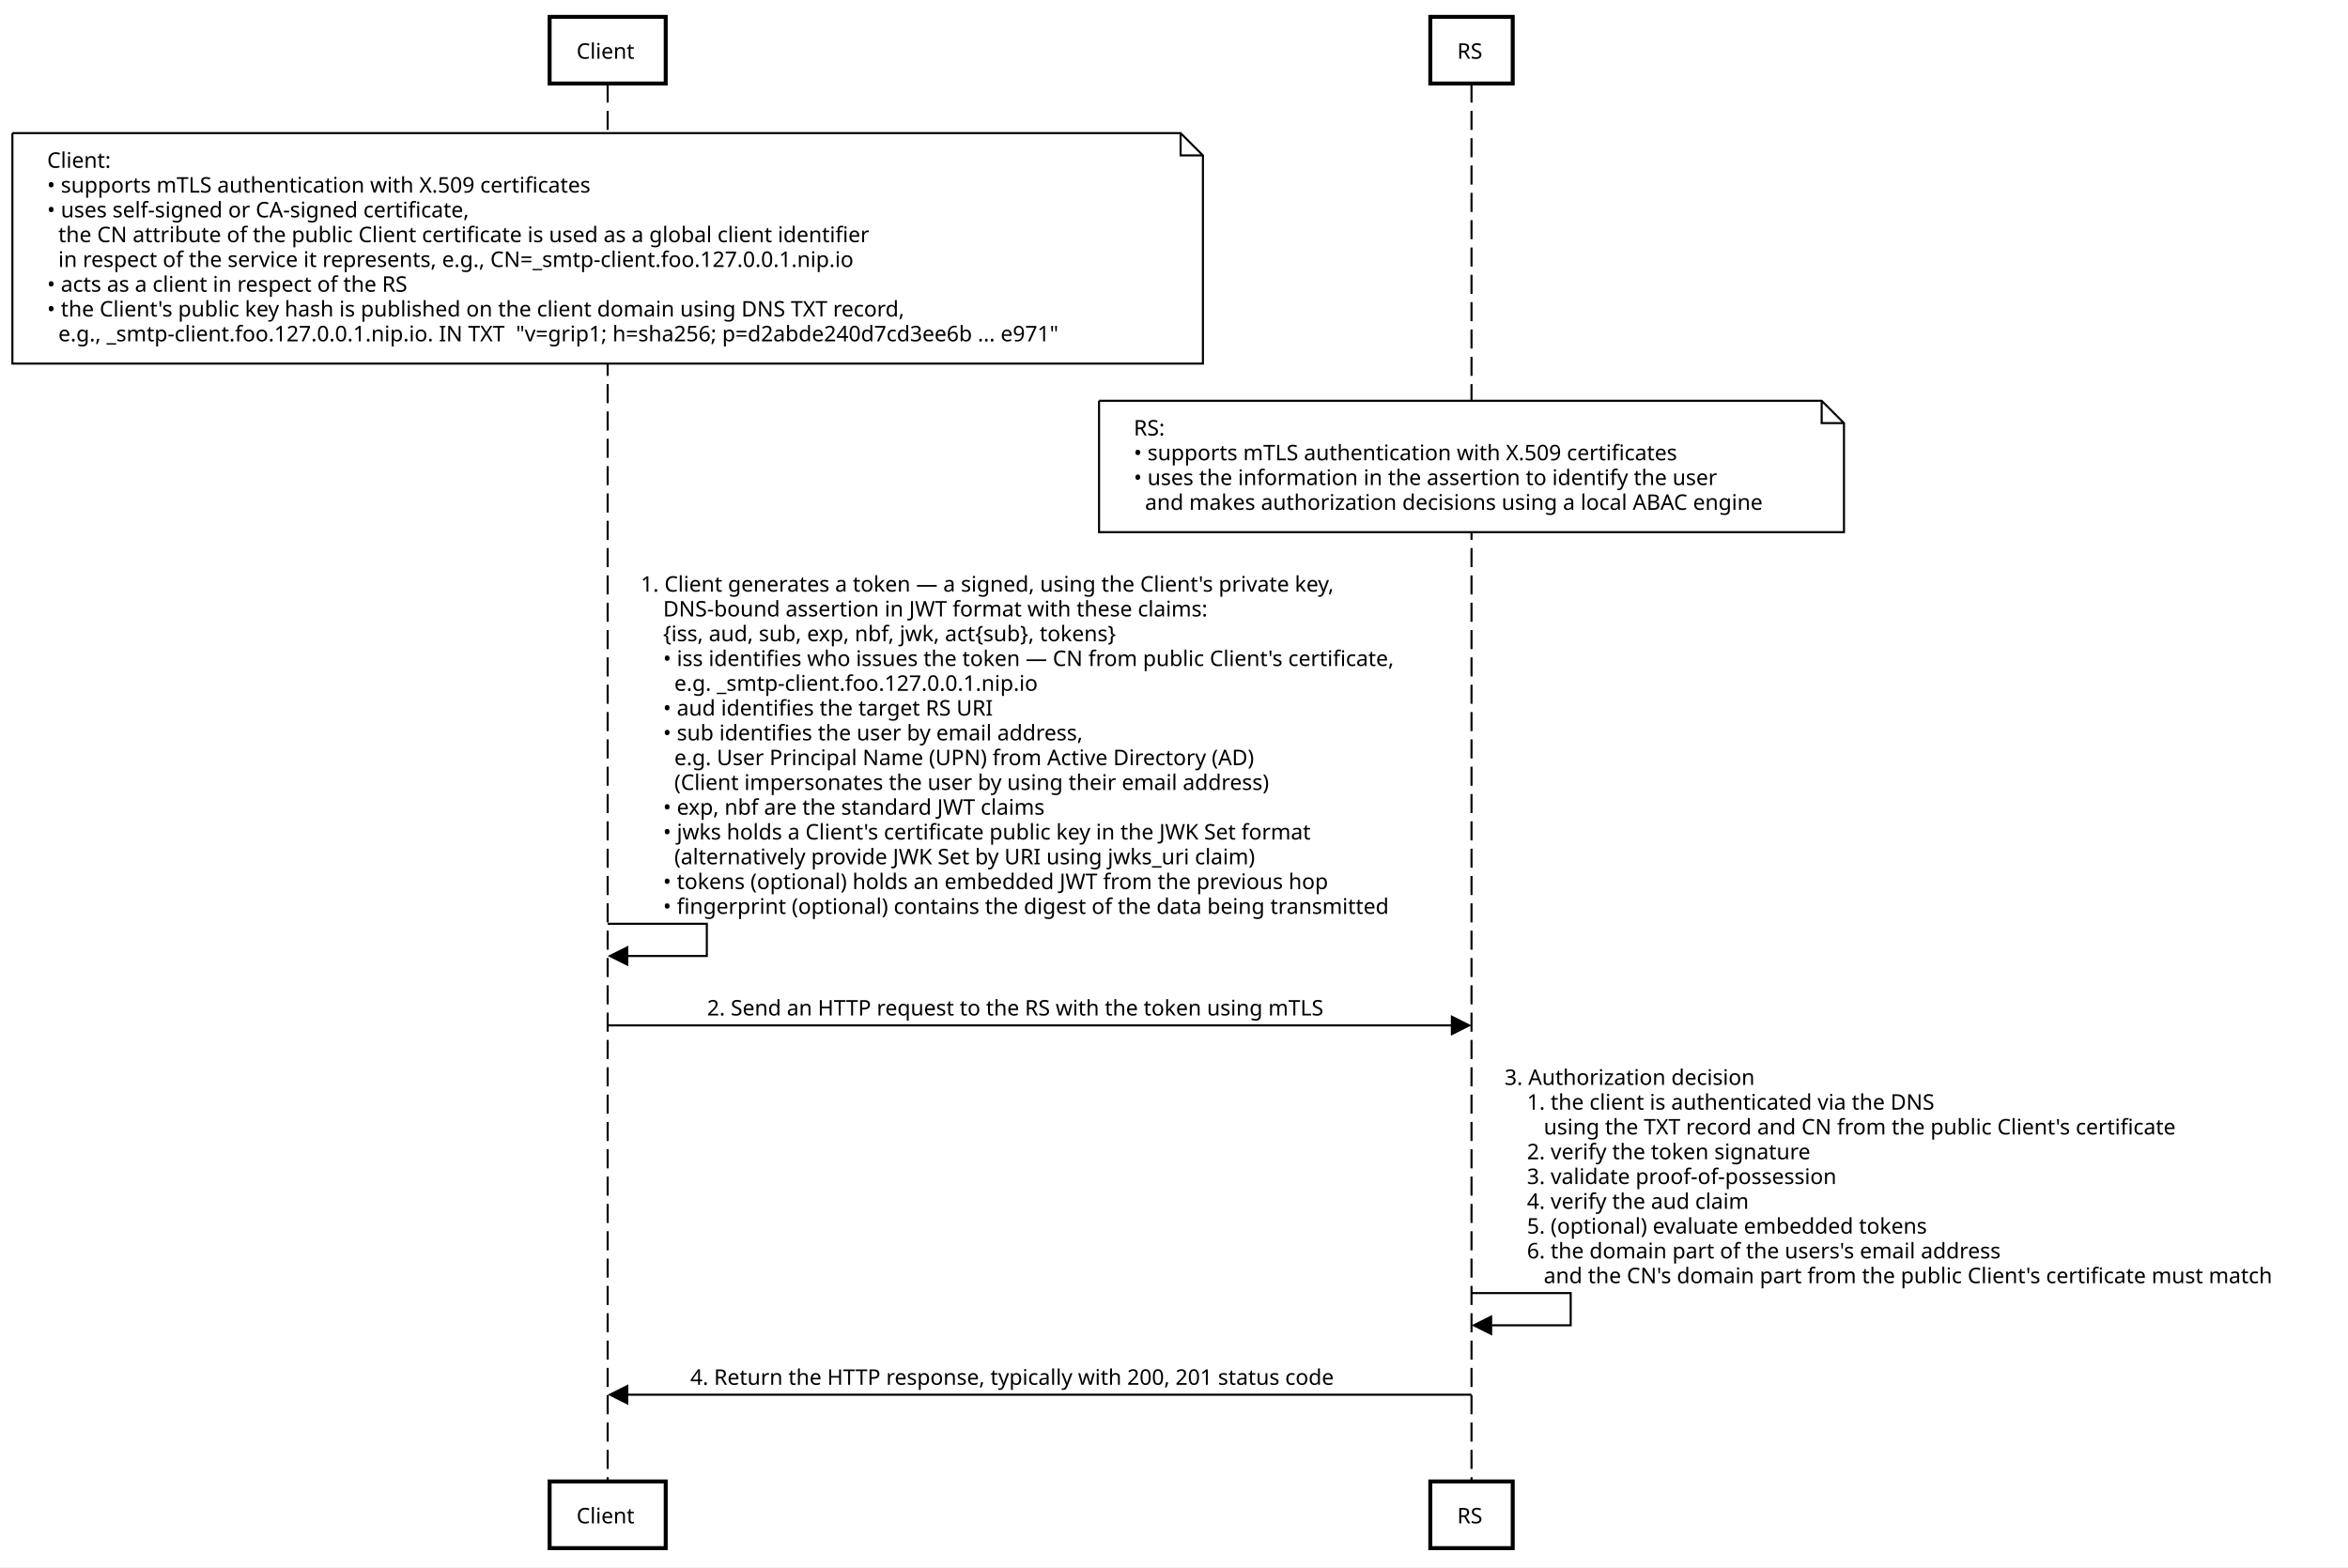
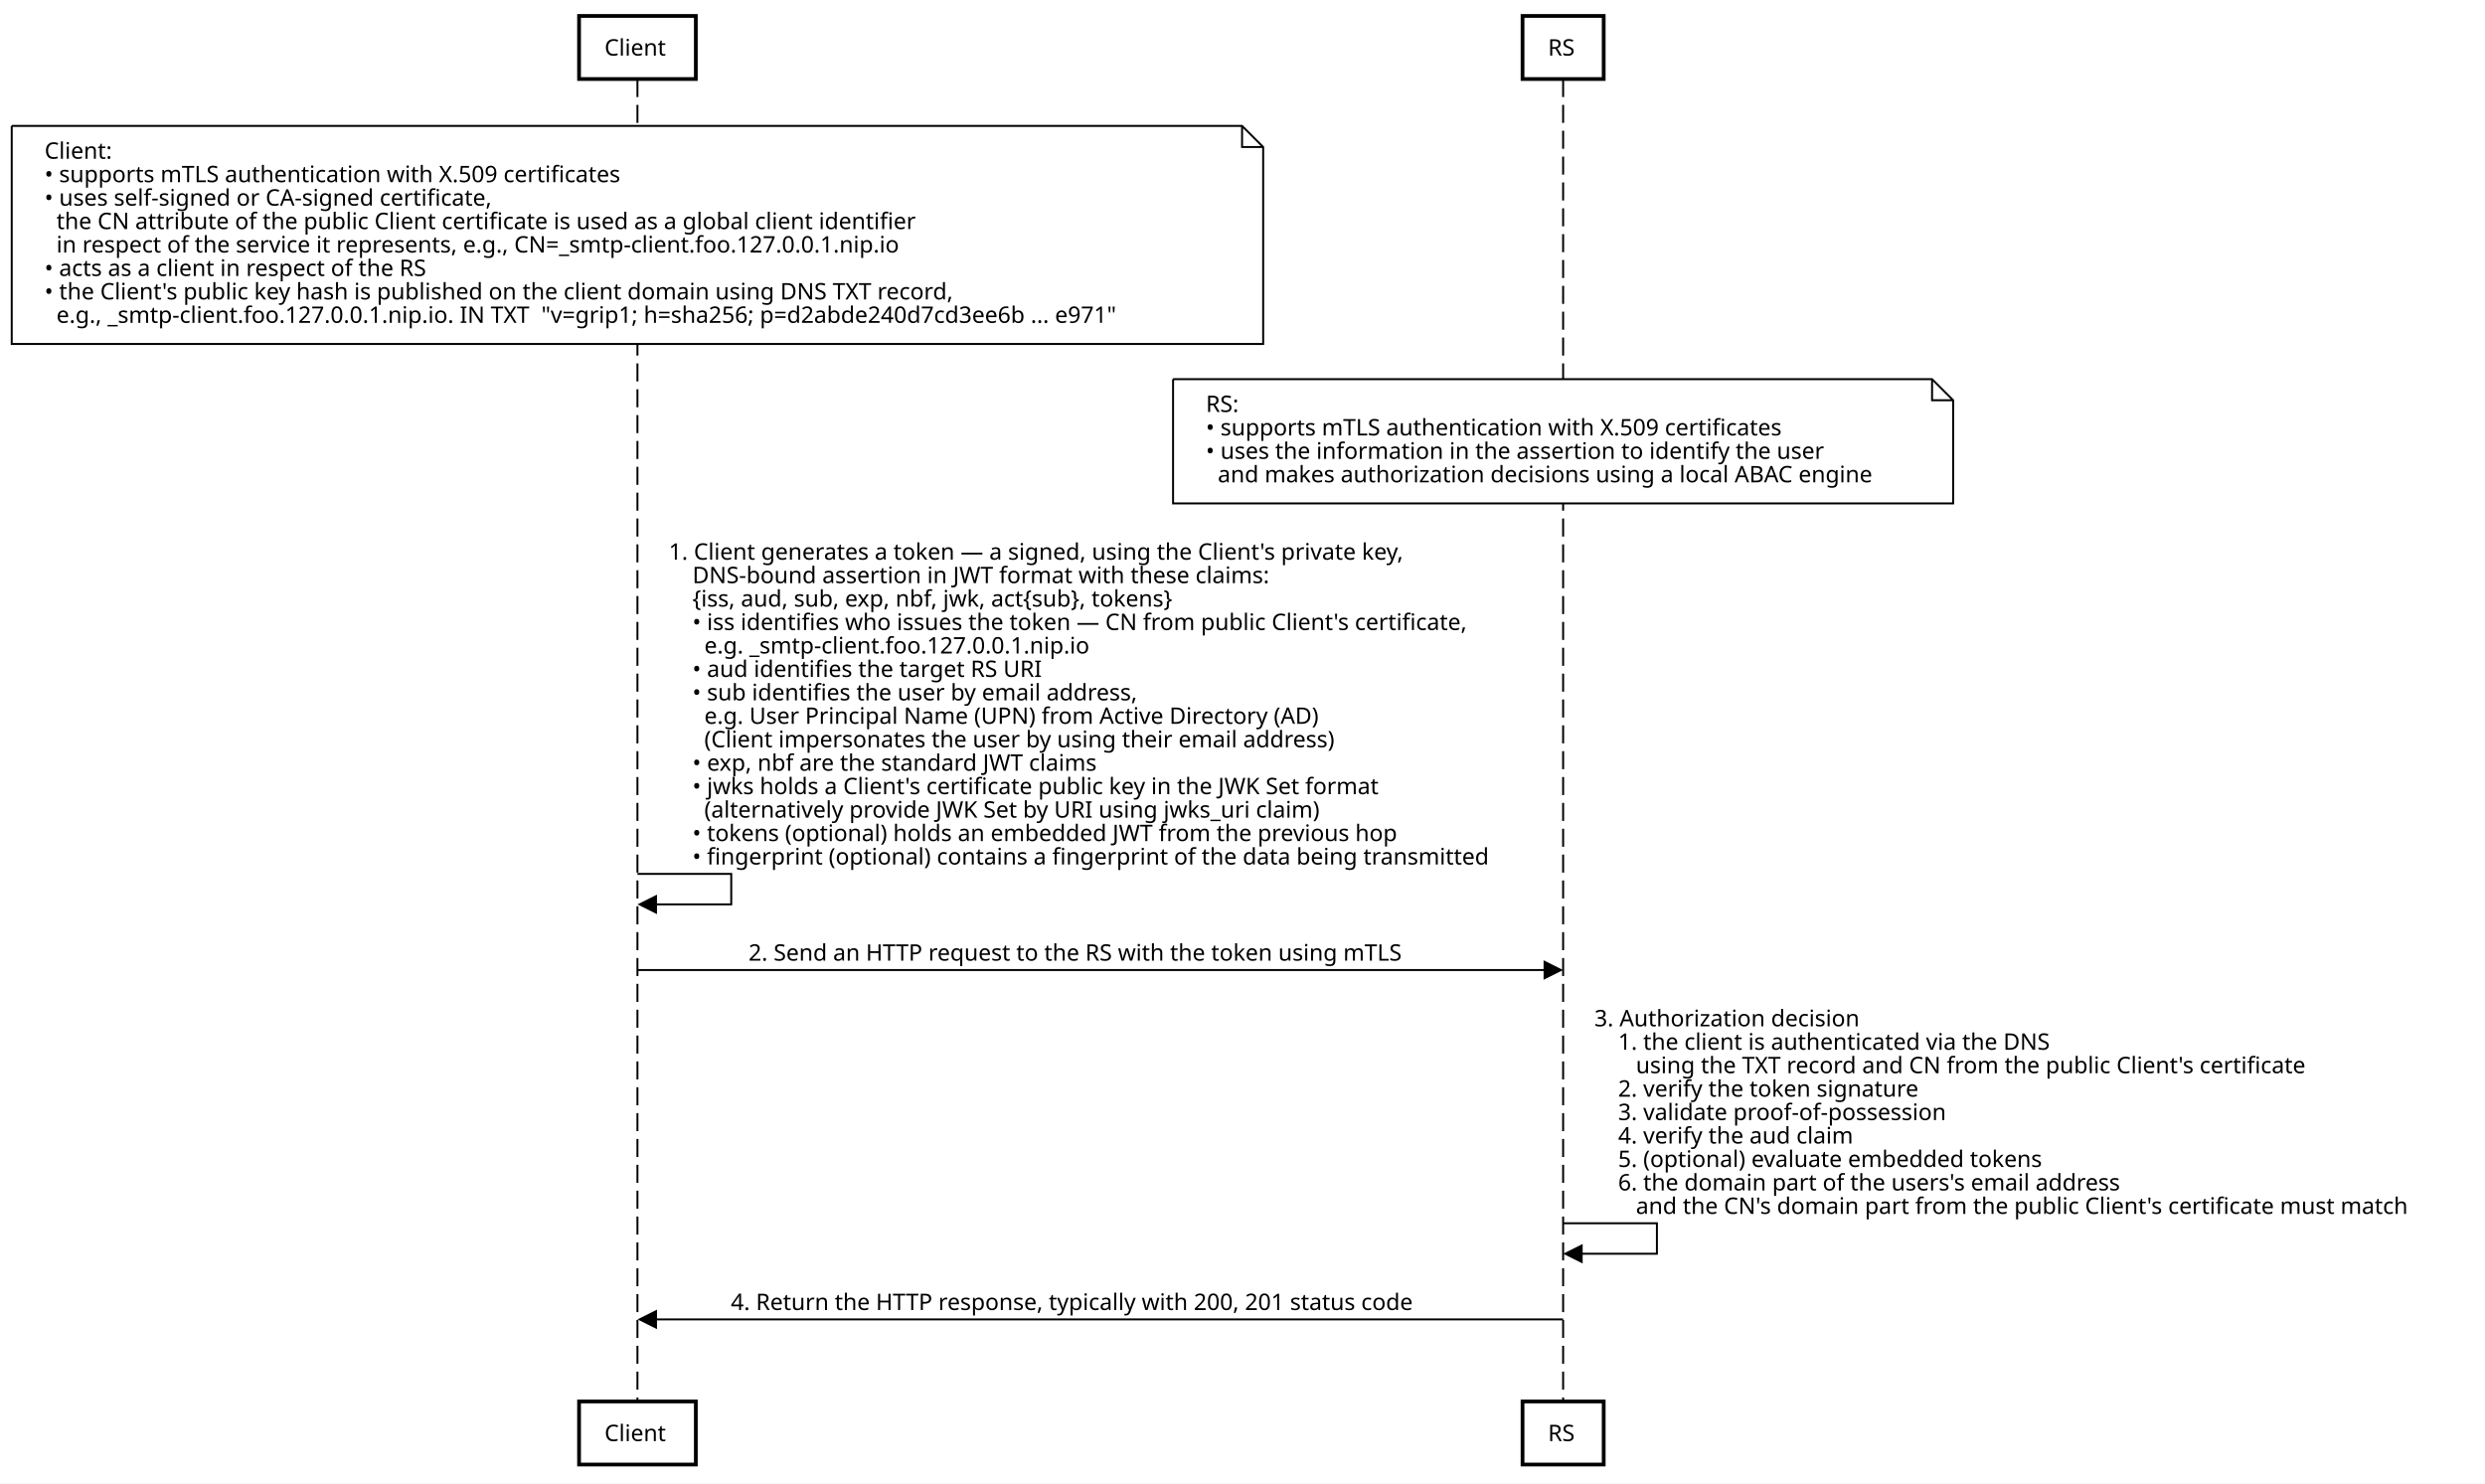
- <svg xmlns="http://www.w3.org/2000/svg" version="1.1" width="1309" height="874">
+ <svg xmlns="http://www.w3.org/2000/svg" version="1.1" width="1598" height="954">
  <defs />
  <g>
    <g />
    <g />
    <g />
    <g />
    <g />
    <g />
    <g />
    <g />
    <g />
    <g />
    <g />
    <g />
    <g />
    <g />
    <g />
    <g />
    <g />
    <g />
    <g />
    <g />
    <g />
    <g />
    <g />
    <g />
    <g />
    <g />
    <g />
    <g />
    <g />
    <g />
    <g />
    <g />
    <g />
    <g />
    <g />
    <g />
    <g />
    <g />
    <g />
    <g>
-       <rect fill="white" stroke="none" x="0" y="0" width="1309" height="874" />
-     </g>
-     <g />
-     <g>
-       <path fill="none" stroke="black" paint-order="fill stroke markers" d=" M 338.77 46.58 L 338.77 826.147" stroke-miterlimit="10" stroke-width="1.152" stroke-dasharray="10.632,4.607" />
-       <path fill="none" stroke="black" paint-order="fill stroke markers" d=" M 820.361 46.58 L 820.361 826.147" stroke-miterlimit="10" stroke-width="1.152" stroke-dasharray="10.632,4.607" />
-     </g>
-     <g>
-       <path fill="none" stroke="none" />
-       <g>
-         <path fill="white" stroke="black" paint-order="fill stroke markers" d=" M 306.407 9.399 L 371.134 9.399 L 371.134 46.58 L 306.407 46.58 L 306.407 9.399 Z" stroke-miterlimit="10" stroke-width="2.212" stroke-dasharray="" />
-       </g>
-       <g>
-         <text fill="black" stroke="none" font-family="sans-serif" font-size="9pt" font-style="normal" font-weight="normal" text-decoration="normal" x="321.404" y="32.758" text-anchor="start" dominant-baseline="alphabetic" xml:space="preserve">Client</text>
-       </g>
-       <path fill="none" stroke="none" />
-       <g>
-         <path fill="white" stroke="black" paint-order="fill stroke markers" d=" M 797.389 9.399 L 843.333 9.399 L 843.333 46.58 L 797.389 46.58 L 797.389 9.399 Z" stroke-miterlimit="10" stroke-width="2.212" stroke-dasharray="" />
-       </g>
-       <g>
-         <text fill="black" stroke="none" font-family="sans-serif" font-size="9pt" font-style="normal" font-weight="normal" text-decoration="normal" x="812.386" y="32.758" text-anchor="start" dominant-baseline="alphabetic" xml:space="preserve">RS</text>
-       </g>
-       <path fill="none" stroke="none" />
-       <g>
-         <path fill="white" stroke="black" paint-order="fill stroke markers" d=" M 306.407 826.147 L 371.134 826.147 L 371.134 863.328 L 306.407 863.328 L 306.407 826.147 Z" stroke-miterlimit="10" stroke-width="2.212" stroke-dasharray="" />
-       </g>
-       <g>
-         <text fill="black" stroke="none" font-family="sans-serif" font-size="9pt" font-style="normal" font-weight="normal" text-decoration="normal" x="321.404" y="849.506" text-anchor="start" dominant-baseline="alphabetic" xml:space="preserve">Client</text>
-       </g>
-       <path fill="none" stroke="none" />
-       <g>
-         <path fill="white" stroke="black" paint-order="fill stroke markers" d=" M 797.389 826.147 L 843.333 826.147 L 843.333 863.328 L 797.389 863.328 L 797.389 826.147 Z" stroke-miterlimit="10" stroke-width="2.212" stroke-dasharray="" />
-       </g>
-       <g>
-         <text fill="black" stroke="none" font-family="sans-serif" font-size="9pt" font-style="normal" font-weight="normal" text-decoration="normal" x="812.386" y="849.506" text-anchor="start" dominant-baseline="alphabetic" xml:space="preserve">RS</text>
-       </g>
-     </g>
-     <g>
-       <path fill="white" stroke="black" paint-order="fill stroke markers" d=" M 6.911 74.225 L 658.19 74.225 L 670.63 86.665 L 670.63 202.77 L 6.911 202.77 L 6.911 74.225 M 658.19 74.225 L 658.19 86.665 L 670.63 86.665" stroke-miterlimit="10" stroke-width="1.152" stroke-dasharray="" />
-       <g>
-         <text fill="black" stroke="none" font-family="sans-serif" font-size="9pt" font-style="normal" font-weight="normal" text-decoration="normal" x="26.262" y="93.576" text-anchor="start" dominant-baseline="alphabetic" xml:space="preserve">Client:</text>
-         <text fill="black" stroke="none" font-family="sans-serif" font-size="9pt" font-style="normal" font-weight="normal" text-decoration="normal" x="26.262" y="107.398" text-anchor="start" dominant-baseline="alphabetic" xml:space="preserve">• supports mTLS authentication with X.509 certificates</text>
-         <text fill="black" stroke="none" font-family="sans-serif" font-size="9pt" font-style="normal" font-weight="normal" text-decoration="normal" x="26.262" y="121.22" text-anchor="start" dominant-baseline="alphabetic" xml:space="preserve">• uses self-signed or CA-signed certificate,</text>
-         <text fill="black" stroke="none" font-family="sans-serif" font-size="9pt" font-style="normal" font-weight="normal" text-decoration="normal" x="26.262" y="135.042" text-anchor="start" dominant-baseline="alphabetic" xml:space="preserve">  the CN attribute of the public Client certificate is used as a global client identifier</text>
-         <text fill="black" stroke="none" font-family="sans-serif" font-size="9pt" font-style="normal" font-weight="normal" text-decoration="normal" x="26.262" y="148.864" text-anchor="start" dominant-baseline="alphabetic" xml:space="preserve">  in respect of the service it represents, e.g., CN=_smtp-client.foo.127.0.0.1.nip.io</text>
-         <text fill="black" stroke="none" font-family="sans-serif" font-size="9pt" font-style="normal" font-weight="normal" text-decoration="normal" x="26.262" y="162.686" text-anchor="start" dominant-baseline="alphabetic" xml:space="preserve">• acts as a client in respect of the RS</text>
-         <text fill="black" stroke="none" font-family="sans-serif" font-size="9pt" font-style="normal" font-weight="normal" text-decoration="normal" x="26.262" y="176.508" text-anchor="start" dominant-baseline="alphabetic" xml:space="preserve">• the Client's public key hash is published on the client domain using DNS TXT record,</text>
-         <text fill="black" stroke="none" font-family="sans-serif" font-size="9pt" font-style="normal" font-weight="normal" text-decoration="normal" x="26.262" y="190.33" text-anchor="start" dominant-baseline="alphabetic" xml:space="preserve">  e.g., _smtp-client.foo.127.0.0.1.nip.io. IN TXT  "v=grip1; h=sha256; p=d2abde240d7cd3ee6b ... e971"</text>
-       </g>
-       <path fill="white" stroke="black" paint-order="fill stroke markers" d=" M 612.71 223.503 L 1015.572 223.503 L 1028.012 235.943 L 1028.012 296.76 L 612.71 296.76 L 612.71 223.503 M 1015.572 223.503 L 1015.572 235.943 L 1028.012 235.943" stroke-miterlimit="10" stroke-width="1.152" stroke-dasharray="" />
-       <g>
-         <text fill="black" stroke="none" font-family="sans-serif" font-size="9pt" font-style="normal" font-weight="normal" text-decoration="normal" x="632.061" y="242.854" text-anchor="start" dominant-baseline="alphabetic" xml:space="preserve">RS:</text>
-         <text fill="black" stroke="none" font-family="sans-serif" font-size="9pt" font-style="normal" font-weight="normal" text-decoration="normal" x="632.061" y="256.676" text-anchor="start" dominant-baseline="alphabetic" xml:space="preserve">• supports mTLS authentication with X.509 certificates</text>
-         <text fill="black" stroke="none" font-family="sans-serif" font-size="9pt" font-style="normal" font-weight="normal" text-decoration="normal" x="632.061" y="270.498" text-anchor="start" dominant-baseline="alphabetic" xml:space="preserve">• uses the information in the assertion to identify the user</text>
-         <text fill="black" stroke="none" font-family="sans-serif" font-size="9pt" font-style="normal" font-weight="normal" text-decoration="normal" x="632.061" y="284.32" text-anchor="start" dominant-baseline="alphabetic" xml:space="preserve">  and makes authorization decisions using a local ABAC engine</text>
-       </g>
-       <g>
-         <g>
-           <rect fill="white" stroke="none" x="355.126" y="317.494" width="424.197" height="17.969" />
-         </g>
-         <g>
-           <rect fill="white" stroke="none" x="355.126" y="331.316" width="344.28" height="17.969" />
-         </g>
-         <g>
-           <rect fill="white" stroke="none" x="355.126" y="345.138" width="304.58" height="17.969" />
-         </g>
-         <g>
-           <rect fill="white" stroke="none" x="355.126" y="358.96" width="460.397" height="17.969" />
-         </g>
-         <g>
-           <rect fill="white" stroke="none" x="355.126" y="372.782" width="247.48" height="17.969" />
-         </g>
-         <g>
-           <rect fill="white" stroke="none" x="355.126" y="386.604" width="219.88" height="17.969" />
-         </g>
-         <g>
-           <rect fill="white" stroke="none" x="355.126" y="400.426" width="274.447" height="17.969" />
-         </g>
-         <g>
-           <rect fill="white" stroke="none" x="355.126" y="414.248" width="375.613" height="17.969" />
-         </g>
-         <g>
-           <rect fill="white" stroke="none" x="355.126" y="428.07" width="384.647" height="17.969" />
-         </g>
-         <g>
-           <rect fill="white" stroke="none" x="355.126" y="441.892" width="251.913" height="17.969" />
-         </g>
-         <g>
-           <rect fill="white" stroke="none" x="355.126" y="455.714" width="413.68" height="17.969" />
-         </g>
-         <g>
-           <rect fill="white" stroke="none" x="355.126" y="469.537" width="378.647" height="17.969" />
-         </g>
-         <g>
-           <rect fill="white" stroke="none" x="355.126" y="483.359" width="418.063" height="17.969" />
-         </g>
-         <g>
-           <rect fill="white" stroke="none" x="355.126" y="497.181" width="455.38" height="17.969" />
-         </g>
-         <text fill="black" stroke="none" font-family="sans-serif" font-size="9pt" font-style="normal" font-weight="normal" text-decoration="normal" x="357.2" y="329.933" text-anchor="start" dominant-baseline="alphabetic" xml:space="preserve">1. Client generates a token — a signed, using the Client's private key,</text>
-         <text fill="black" stroke="none" font-family="sans-serif" font-size="9pt" font-style="normal" font-weight="normal" text-decoration="normal" x="357.2" y="343.756" text-anchor="start" dominant-baseline="alphabetic" xml:space="preserve">    DNS-bound assertion in JWT format with these claims:</text>
-         <text fill="black" stroke="none" font-family="sans-serif" font-size="9pt" font-style="normal" font-weight="normal" text-decoration="normal" x="357.2" y="357.578" text-anchor="start" dominant-baseline="alphabetic" xml:space="preserve">    {iss, aud, sub, exp, nbf, jwk, act{sub}, tokens}</text>
-         <text fill="black" stroke="none" font-family="sans-serif" font-size="9pt" font-style="normal" font-weight="normal" text-decoration="normal" x="357.2" y="371.4" text-anchor="start" dominant-baseline="alphabetic" xml:space="preserve">    • iss identifies who issues the token — CN from public Client's certificate,</text>
-         <text fill="black" stroke="none" font-family="sans-serif" font-size="9pt" font-style="normal" font-weight="normal" text-decoration="normal" x="357.2" y="385.222" text-anchor="start" dominant-baseline="alphabetic" xml:space="preserve">      e.g. _smtp-client.foo.127.0.0.1.nip.io</text>
-         <text fill="black" stroke="none" font-family="sans-serif" font-size="9pt" font-style="normal" font-weight="normal" text-decoration="normal" x="357.2" y="399.044" text-anchor="start" dominant-baseline="alphabetic" xml:space="preserve">    • aud identifies the target RS URI</text>
-         <text fill="black" stroke="none" font-family="sans-serif" font-size="9pt" font-style="normal" font-weight="normal" text-decoration="normal" x="357.2" y="412.866" text-anchor="start" dominant-baseline="alphabetic" xml:space="preserve">    • sub identifies the user by email address,</text>
-         <text fill="black" stroke="none" font-family="sans-serif" font-size="9pt" font-style="normal" font-weight="normal" text-decoration="normal" x="357.2" y="426.688" text-anchor="start" dominant-baseline="alphabetic" xml:space="preserve">      e.g. User Principal Name (UPN) from Active Directory (AD)</text>
-         <text fill="black" stroke="none" font-family="sans-serif" font-size="9pt" font-style="normal" font-weight="normal" text-decoration="normal" x="357.2" y="440.51" text-anchor="start" dominant-baseline="alphabetic" xml:space="preserve">      (Client impersonates the user by using their email address)</text>
-         <text fill="black" stroke="none" font-family="sans-serif" font-size="9pt" font-style="normal" font-weight="normal" text-decoration="normal" x="357.2" y="454.332" text-anchor="start" dominant-baseline="alphabetic" xml:space="preserve">    • exp, nbf are the standard JWT claims</text>
-         <text fill="black" stroke="none" font-family="sans-serif" font-size="9pt" font-style="normal" font-weight="normal" text-decoration="normal" x="357.2" y="468.154" text-anchor="start" dominant-baseline="alphabetic" xml:space="preserve">    • jwks holds a Client's certificate public key in the JWK Set format</text>
-         <text fill="black" stroke="none" font-family="sans-serif" font-size="9pt" font-style="normal" font-weight="normal" text-decoration="normal" x="357.2" y="481.976" text-anchor="start" dominant-baseline="alphabetic" xml:space="preserve">      (alternatively provide JWK Set by URI using jwks_uri claim)</text>
-         <text fill="black" stroke="none" font-family="sans-serif" font-size="9pt" font-style="normal" font-weight="normal" text-decoration="normal" x="357.2" y="495.799" text-anchor="start" dominant-baseline="alphabetic" xml:space="preserve">    • tokens (optional) holds an embedded JWT from the previous hop</text>
-         <text fill="black" stroke="none" font-family="sans-serif" font-size="9pt" font-style="normal" font-weight="normal" text-decoration="normal" x="357.2" y="509.621" text-anchor="start" dominant-baseline="alphabetic" xml:space="preserve">    • fingerprint (optional) contains the digest of the data being transmitted</text>
-       </g>
-       <g>
-         <path fill="none" stroke="black" paint-order="fill stroke markers" d=" M 338.77 515.149 L 394.059 515.149 L 394.059 533.118 L 350.151 533.118" stroke-miterlimit="10" stroke-width="1.152" stroke-dasharray="" />
-         <g transform="translate(338.7703,533.1182) translate(-338.7703,-533.1182)">
-           <path fill="black" stroke="none" paint-order="stroke fill markers" d=" M 350.289 527.359 L 338.77 533.118 L 350.289 538.877 Z" />
-         </g>
-       </g>
-       <g>
-         <g>
-           <rect fill="white" stroke="none" x="392.092" y="553.851" width="374.947" height="17.969" />
-         </g>
-         <text fill="black" stroke="none" font-family="sans-serif" font-size="9pt" font-style="normal" font-weight="normal" text-decoration="normal" x="394.166" y="566.291" text-anchor="start" dominant-baseline="alphabetic" xml:space="preserve">2. Send an HTTP request to the RS with the token using mTLS</text>
-       </g>
-       <g>
-         <path fill="none" stroke="black" paint-order="fill stroke markers" d=" M 338.77 571.82 L 808.981 571.82" stroke-miterlimit="10" stroke-width="1.152" stroke-dasharray="" />
-         <g transform="translate(820.3608,571.8201) translate(-820.3608,-571.8201)">
-           <path fill="black" stroke="none" paint-order="stroke fill markers" d=" M 808.842 566.061 L 820.361 571.82 L 808.842 577.579 Z" />
-         </g>
-       </g>
-       <g>
-         <g>
-           <rect fill="white" stroke="none" x="836.717" y="592.553" width="153.063" height="17.969" />
-         </g>
-         <g>
-           <rect fill="white" stroke="none" x="836.717" y="606.375" width="267.013" height="17.969" />
-         </g>
-         <g>
-           <rect fill="white" stroke="none" x="836.717" y="620.197" width="410.597" height="17.969" />
-         </g>
-         <g>
-           <rect fill="white" stroke="none" x="836.717" y="634.02" width="189.73" height="17.969" />
-         </g>
-         <g>
-           <rect fill="white" stroke="none" x="836.717" y="647.842" width="202.647" height="17.969" />
-         </g>
-         <g>
-           <rect fill="white" stroke="none" x="836.717" y="661.664" width="154.547" height="17.969" />
-         </g>
-         <g>
-           <rect fill="white" stroke="none" x="836.717" y="675.486" width="260.43" height="17.969" />
-         </g>
-         <g>
-           <rect fill="white" stroke="none" x="836.717" y="689.308" width="304.047" height="17.969" />
-         </g>
-         <g>
-           <rect fill="white" stroke="none" x="836.717" y="703.13" width="468.247" height="17.969" />
-         </g>
-         <text fill="black" stroke="none" font-family="sans-serif" font-size="9pt" font-style="normal" font-weight="normal" text-decoration="normal" x="838.79" y="604.993" text-anchor="start" dominant-baseline="alphabetic" xml:space="preserve">3. Authorization decision</text>
-         <text fill="black" stroke="none" font-family="sans-serif" font-size="9pt" font-style="normal" font-weight="normal" text-decoration="normal" x="838.79" y="618.815" text-anchor="start" dominant-baseline="alphabetic" xml:space="preserve">    1. the client is authenticated via the DNS</text>
-         <text fill="black" stroke="none" font-family="sans-serif" font-size="9pt" font-style="normal" font-weight="normal" text-decoration="normal" x="838.79" y="632.637" text-anchor="start" dominant-baseline="alphabetic" xml:space="preserve">       using the TXT record and CN from the public Client's certificate</text>
-         <text fill="black" stroke="none" font-family="sans-serif" font-size="9pt" font-style="normal" font-weight="normal" text-decoration="normal" x="838.79" y="646.459" text-anchor="start" dominant-baseline="alphabetic" xml:space="preserve">    2. verify the token signature</text>
-         <text fill="black" stroke="none" font-family="sans-serif" font-size="9pt" font-style="normal" font-weight="normal" text-decoration="normal" x="838.79" y="660.281" text-anchor="start" dominant-baseline="alphabetic" xml:space="preserve">    3. validate proof-of-possession</text>
-         <text fill="black" stroke="none" font-family="sans-serif" font-size="9pt" font-style="normal" font-weight="normal" text-decoration="normal" x="838.79" y="674.104" text-anchor="start" dominant-baseline="alphabetic" xml:space="preserve">    4. verify the aud claim</text>
-         <text fill="black" stroke="none" font-family="sans-serif" font-size="9pt" font-style="normal" font-weight="normal" text-decoration="normal" x="838.79" y="687.926" text-anchor="start" dominant-baseline="alphabetic" xml:space="preserve">    5. (optional) evaluate embedded tokens</text>
-         <text fill="black" stroke="none" font-family="sans-serif" font-size="9pt" font-style="normal" font-weight="normal" text-decoration="normal" x="838.79" y="701.748" text-anchor="start" dominant-baseline="alphabetic" xml:space="preserve">    6. the domain part of the users's email address</text>
-         <text fill="black" stroke="none" font-family="sans-serif" font-size="9pt" font-style="normal" font-weight="normal" text-decoration="normal" x="838.79" y="715.57" text-anchor="start" dominant-baseline="alphabetic" xml:space="preserve">       and the CN's domain part from the public Client's certificate must match</text>
-       </g>
-       <g>
-         <path fill="none" stroke="black" paint-order="fill stroke markers" d=" M 820.361 721.099 L 875.649 721.099 L 875.649 739.067 L 831.741 739.067" stroke-miterlimit="10" stroke-width="1.152" stroke-dasharray="" />
-         <g transform="translate(820.3608,739.0674) translate(-820.3608,-739.0674)">
-           <path fill="black" stroke="none" paint-order="stroke fill markers" d=" M 831.879 733.308 L 820.361 739.067 L 831.879 744.827 Z" />
-         </g>
-       </g>
-       <g>
-         <g>
-           <rect fill="white" stroke="none" x="382.767" y="759.801" width="393.597" height="17.969" />
-         </g>
-         <text fill="black" stroke="none" font-family="sans-serif" font-size="9pt" font-style="normal" font-weight="normal" text-decoration="normal" x="384.841" y="772.24" text-anchor="start" dominant-baseline="alphabetic" xml:space="preserve">4. Return the HTTP response, typically with 200, 201 status code</text>
-       </g>
-       <g>
-         <path fill="none" stroke="black" paint-order="fill stroke markers" d=" M 820.361 777.769 L 350.151 777.769" stroke-miterlimit="10" stroke-width="1.152" stroke-dasharray="" />
-         <g transform="translate(338.7703,777.7693) translate(-338.7703,-777.7693)">
-           <path fill="black" stroke="none" paint-order="stroke fill markers" d=" M 350.289 772.01 L 338.77 777.769 L 350.289 783.528 Z" />
+       <rect fill="white" stroke="none" x="0" y="0" width="1598" height="954" />
+     </g>
+     <g />
+     <g>
+       <path fill="none" stroke="black" paint-order="fill stroke markers" d=" M 409.916 50.815 L 409.916 901.251" stroke-miterlimit="10" stroke-width="1.257" stroke-dasharray="11.599,5.026" />
+       <path fill="none" stroke="black" paint-order="fill stroke markers" d=" M 1005.177 50.815 L 1005.177 901.251" stroke-miterlimit="10" stroke-width="1.257" stroke-dasharray="11.599,5.026" />
+     </g>
+     <g>
+       <path fill="none" stroke="none" />
+       <g>
+         <path fill="white" stroke="black" paint-order="fill stroke markers" d=" M 372.372 10.253 L 447.46 10.253 L 447.46 50.815 L 372.372 50.815 L 372.372 10.253 Z" stroke-miterlimit="10" stroke-width="2.413" stroke-dasharray="" />
+       </g>
+       <g>
+         <text fill="black" stroke="none" font-family="sans-serif" font-size="11pt" font-style="normal" font-weight="normal" text-decoration="normal" x="388.733" y="35.736" text-anchor="start" dominant-baseline="alphabetic" xml:space="preserve">Client</text>
+       </g>
+       <path fill="none" stroke="none" />
+       <g>
+         <path fill="white" stroke="black" paint-order="fill stroke markers" d=" M 979.083 10.253 L 1031.271 10.253 L 1031.271 50.815 L 979.083 50.815 L 979.083 10.253 Z" stroke-miterlimit="10" stroke-width="2.413" stroke-dasharray="" />
+       </g>
+       <g>
+         <text fill="black" stroke="none" font-family="sans-serif" font-size="11pt" font-style="normal" font-weight="normal" text-decoration="normal" x="995.444" y="35.736" text-anchor="start" dominant-baseline="alphabetic" xml:space="preserve">RS</text>
+       </g>
+       <path fill="none" stroke="none" />
+       <g>
+         <path fill="white" stroke="black" paint-order="fill stroke markers" d=" M 372.372 901.251 L 447.46 901.251 L 447.46 941.812 L 372.372 941.812 L 372.372 901.251 Z" stroke-miterlimit="10" stroke-width="2.413" stroke-dasharray="" />
+       </g>
+       <g>
+         <text fill="black" stroke="none" font-family="sans-serif" font-size="11pt" font-style="normal" font-weight="normal" text-decoration="normal" x="388.733" y="926.734" text-anchor="start" dominant-baseline="alphabetic" xml:space="preserve">Client</text>
+       </g>
+       <path fill="none" stroke="none" />
+       <g>
+         <path fill="white" stroke="black" paint-order="fill stroke markers" d=" M 979.083 901.251 L 1031.271 901.251 L 1031.271 941.812 L 979.083 941.812 L 979.083 901.251 Z" stroke-miterlimit="10" stroke-width="2.413" stroke-dasharray="" />
+       </g>
+       <g>
+         <text fill="black" stroke="none" font-family="sans-serif" font-size="11pt" font-style="normal" font-weight="normal" text-decoration="normal" x="995.444" y="926.734" text-anchor="start" dominant-baseline="alphabetic" xml:space="preserve">RS</text>
+       </g>
+     </g>
+     <g>
+       <path fill="white" stroke="black" paint-order="fill stroke markers" d=" M 7.539 80.972 L 798.722 80.972 L 812.293 94.543 L 812.293 221.204 L 7.539 221.204 L 7.539 80.972 M 798.722 80.972 L 798.722 94.543 L 812.293 94.543" stroke-miterlimit="10" stroke-width="1.257" stroke-dasharray="" />
+       <g>
+         <text fill="black" stroke="none" font-family="sans-serif" font-size="11pt" font-style="normal" font-weight="normal" text-decoration="normal" x="28.649" y="102.082" text-anchor="start" dominant-baseline="alphabetic" xml:space="preserve">Client:</text>
+         <text fill="black" stroke="none" font-family="sans-serif" font-size="11pt" font-style="normal" font-weight="normal" text-decoration="normal" x="28.649" y="117.161" text-anchor="start" dominant-baseline="alphabetic" xml:space="preserve">• supports mTLS authentication with X.509 certificates</text>
+         <text fill="black" stroke="none" font-family="sans-serif" font-size="11pt" font-style="normal" font-weight="normal" text-decoration="normal" x="28.649" y="132.24" text-anchor="start" dominant-baseline="alphabetic" xml:space="preserve">• uses self-signed or CA-signed certificate,</text>
+         <text fill="black" stroke="none" font-family="sans-serif" font-size="11pt" font-style="normal" font-weight="normal" text-decoration="normal" x="28.649" y="147.318" text-anchor="start" dominant-baseline="alphabetic" xml:space="preserve">  the CN attribute of the public Client certificate is used as a global client identifier</text>
+         <text fill="black" stroke="none" font-family="sans-serif" font-size="11pt" font-style="normal" font-weight="normal" text-decoration="normal" x="28.649" y="162.397" text-anchor="start" dominant-baseline="alphabetic" xml:space="preserve">  in respect of the service it represents, e.g., CN=_smtp-client.foo.127.0.0.1.nip.io</text>
+         <text fill="black" stroke="none" font-family="sans-serif" font-size="11pt" font-style="normal" font-weight="normal" text-decoration="normal" x="28.649" y="177.476" text-anchor="start" dominant-baseline="alphabetic" xml:space="preserve">• acts as a client in respect of the RS</text>
+         <text fill="black" stroke="none" font-family="sans-serif" font-size="11pt" font-style="normal" font-weight="normal" text-decoration="normal" x="28.649" y="192.554" text-anchor="start" dominant-baseline="alphabetic" xml:space="preserve">• the Client's public key hash is published on the client domain using DNS TXT record,</text>
+         <text fill="black" stroke="none" font-family="sans-serif" font-size="11pt" font-style="normal" font-weight="normal" text-decoration="normal" x="28.649" y="207.633" text-anchor="start" dominant-baseline="alphabetic" xml:space="preserve">  e.g., _smtp-client.foo.127.0.0.1.nip.io. IN TXT  "v=grip1; h=sha256; p=d2abde240d7cd3ee6b ... e971"</text>
+       </g>
+       <path fill="white" stroke="black" paint-order="fill stroke markers" d=" M 754.35 243.822 L 1242.433 243.822 L 1256.004 257.393 L 1256.004 323.739 L 754.35 323.739 L 754.35 243.822 M 1242.433 243.822 L 1242.433 257.393 L 1256.004 257.393" stroke-miterlimit="10" stroke-width="1.257" stroke-dasharray="" />
+       <g>
+         <text fill="black" stroke="none" font-family="sans-serif" font-size="11pt" font-style="normal" font-weight="normal" text-decoration="normal" x="775.46" y="264.932" text-anchor="start" dominant-baseline="alphabetic" xml:space="preserve">RS:</text>
+         <text fill="black" stroke="none" font-family="sans-serif" font-size="11pt" font-style="normal" font-weight="normal" text-decoration="normal" x="775.46" y="280.011" text-anchor="start" dominant-baseline="alphabetic" xml:space="preserve">• supports mTLS authentication with X.509 certificates</text>
+         <text fill="black" stroke="none" font-family="sans-serif" font-size="11pt" font-style="normal" font-weight="normal" text-decoration="normal" x="775.46" y="295.089" text-anchor="start" dominant-baseline="alphabetic" xml:space="preserve">• uses the information in the assertion to identify the user</text>
+         <text fill="black" stroke="none" font-family="sans-serif" font-size="11pt" font-style="normal" font-weight="normal" text-decoration="normal" x="775.46" y="310.168" text-anchor="start" dominant-baseline="alphabetic" xml:space="preserve">  and makes authorization decisions using a local ABAC engine</text>
+       </g>
+       <g>
+         <g>
+           <rect fill="white" stroke="none" x="427.759" y="346.357" width="516.924" height="19.602" />
+         </g>
+         <g>
+           <rect fill="white" stroke="none" x="427.759" y="361.435" width="419.49" height="19.602" />
+         </g>
+         <g>
+           <rect fill="white" stroke="none" x="427.759" y="376.514" width="371.074" height="19.602" />
+         </g>
+         <g>
+           <rect fill="white" stroke="none" x="427.759" y="391.593" width="561.007" height="19.602" />
+         </g>
+         <g>
+           <rect fill="white" stroke="none" x="427.759" y="406.671" width="301.324" height="19.602" />
+         </g>
+         <g>
+           <rect fill="white" stroke="none" x="427.759" y="421.75" width="267.69" height="19.602" />
+         </g>
+         <g>
+           <rect fill="white" stroke="none" x="427.759" y="436.828" width="334.29" height="19.602" />
+         </g>
+         <g>
+           <rect fill="white" stroke="none" x="427.759" y="451.907" width="457.59" height="19.602" />
+         </g>
+         <g>
+           <rect fill="white" stroke="none" x="427.759" y="466.986" width="468.757" height="19.602" />
+         </g>
+         <g>
+           <rect fill="white" stroke="none" x="427.759" y="482.064" width="306.84" height="19.602" />
+         </g>
+         <g>
+           <rect fill="white" stroke="none" x="427.759" y="497.143" width="504.074" height="19.602" />
+         </g>
+         <g>
+           <rect fill="white" stroke="none" x="427.759" y="512.222" width="461.44" height="19.602" />
+         </g>
+         <g>
+           <rect fill="white" stroke="none" x="427.759" y="527.3" width="509.474" height="19.602" />
+         </g>
+         <g>
+           <rect fill="white" stroke="none" x="427.759" y="542.379" width="572.14" height="19.602" />
+         </g>
+         <text fill="black" stroke="none" font-family="sans-serif" font-size="11pt" font-style="normal" font-weight="normal" text-decoration="normal" x="430.021" y="359.927" text-anchor="start" dominant-baseline="alphabetic" xml:space="preserve">1. Client generates a token — a signed, using the Client's private key,</text>
+         <text fill="black" stroke="none" font-family="sans-serif" font-size="11pt" font-style="normal" font-weight="normal" text-decoration="normal" x="430.021" y="375.006" text-anchor="start" dominant-baseline="alphabetic" xml:space="preserve">    DNS-bound assertion in JWT format with these claims:</text>
+         <text fill="black" stroke="none" font-family="sans-serif" font-size="11pt" font-style="normal" font-weight="normal" text-decoration="normal" x="430.021" y="390.085" text-anchor="start" dominant-baseline="alphabetic" xml:space="preserve">    {iss, aud, sub, exp, nbf, jwk, act{sub}, tokens}</text>
+         <text fill="black" stroke="none" font-family="sans-serif" font-size="11pt" font-style="normal" font-weight="normal" text-decoration="normal" x="430.021" y="405.163" text-anchor="start" dominant-baseline="alphabetic" xml:space="preserve">    • iss identifies who issues the token — CN from public Client's certificate,</text>
+         <text fill="black" stroke="none" font-family="sans-serif" font-size="11pt" font-style="normal" font-weight="normal" text-decoration="normal" x="430.021" y="420.242" text-anchor="start" dominant-baseline="alphabetic" xml:space="preserve">      e.g. _smtp-client.foo.127.0.0.1.nip.io</text>
+         <text fill="black" stroke="none" font-family="sans-serif" font-size="11pt" font-style="normal" font-weight="normal" text-decoration="normal" x="430.021" y="435.321" text-anchor="start" dominant-baseline="alphabetic" xml:space="preserve">    • aud identifies the target RS URI</text>
+         <text fill="black" stroke="none" font-family="sans-serif" font-size="11pt" font-style="normal" font-weight="normal" text-decoration="normal" x="430.021" y="450.399" text-anchor="start" dominant-baseline="alphabetic" xml:space="preserve">    • sub identifies the user by email address,</text>
+         <text fill="black" stroke="none" font-family="sans-serif" font-size="11pt" font-style="normal" font-weight="normal" text-decoration="normal" x="430.021" y="465.478" text-anchor="start" dominant-baseline="alphabetic" xml:space="preserve">      e.g. User Principal Name (UPN) from Active Directory (AD)</text>
+         <text fill="black" stroke="none" font-family="sans-serif" font-size="11pt" font-style="normal" font-weight="normal" text-decoration="normal" x="430.021" y="480.557" text-anchor="start" dominant-baseline="alphabetic" xml:space="preserve">      (Client impersonates the user by using their email address)</text>
+         <text fill="black" stroke="none" font-family="sans-serif" font-size="11pt" font-style="normal" font-weight="normal" text-decoration="normal" x="430.021" y="495.635" text-anchor="start" dominant-baseline="alphabetic" xml:space="preserve">    • exp, nbf are the standard JWT claims</text>
+         <text fill="black" stroke="none" font-family="sans-serif" font-size="11pt" font-style="normal" font-weight="normal" text-decoration="normal" x="430.021" y="510.714" text-anchor="start" dominant-baseline="alphabetic" xml:space="preserve">    • jwks holds a Client's certificate public key in the JWK Set format</text>
+         <text fill="black" stroke="none" font-family="sans-serif" font-size="11pt" font-style="normal" font-weight="normal" text-decoration="normal" x="430.021" y="525.792" text-anchor="start" dominant-baseline="alphabetic" xml:space="preserve">      (alternatively provide JWK Set by URI using jwks_uri claim)</text>
+         <text fill="black" stroke="none" font-family="sans-serif" font-size="11pt" font-style="normal" font-weight="normal" text-decoration="normal" x="430.021" y="540.871" text-anchor="start" dominant-baseline="alphabetic" xml:space="preserve">    • tokens (optional) holds an embedded JWT from the previous hop</text>
+         <text fill="black" stroke="none" font-family="sans-serif" font-size="11pt" font-style="normal" font-weight="normal" text-decoration="normal" x="430.021" y="555.95" text-anchor="start" dominant-baseline="alphabetic" xml:space="preserve">    • fingerprint (optional) contains a fingerprint of the data being transmitted</text>
+       </g>
+       <g>
+         <path fill="none" stroke="black" paint-order="fill stroke markers" d=" M 409.916 561.981 L 470.231 561.981 L 470.231 581.583 L 422.331 581.583" stroke-miterlimit="10" stroke-width="1.257" stroke-dasharray="" />
+         <g transform="translate(409.9161,581.5835) translate(-409.9161,-581.5835)">
+           <path fill="black" stroke="none" paint-order="stroke fill markers" d=" M 422.482 575.301 L 409.916 581.583 L 422.482 587.866 Z" />
+         </g>
+       </g>
+       <g>
+         <g>
+           <rect fill="white" stroke="none" x="479.076" y="604.201" width="456.94" height="19.602" />
+         </g>
+         <text fill="black" stroke="none" font-family="sans-serif" font-size="11pt" font-style="normal" font-weight="normal" text-decoration="normal" x="481.338" y="617.772" text-anchor="start" dominant-baseline="alphabetic" xml:space="preserve">2. Send an HTTP request to the RS with the token using mTLS</text>
+       </g>
+       <g>
+         <path fill="none" stroke="black" paint-order="fill stroke markers" d=" M 409.916 623.804 L 992.762 623.804" stroke-miterlimit="10" stroke-width="1.257" stroke-dasharray="" />
+         <g transform="translate(1005.177,623.8037) translate(-1005.177,-623.8037)">
+           <path fill="black" stroke="none" paint-order="stroke fill markers" d=" M 992.611 617.521 L 1005.177 623.804 L 992.611 630.086 Z" />
+         </g>
+       </g>
+       <g>
+         <g>
+           <rect fill="white" stroke="none" x="1023.02" y="646.422" width="186.174" height="19.602" />
+         </g>
+         <g>
+           <rect fill="white" stroke="none" x="1023.02" y="661.5" width="325.19" height="19.602" />
+         </g>
+         <g>
+           <rect fill="white" stroke="none" x="1023.02" y="676.579" width="500.307" height="19.602" />
+         </g>
+         <g>
+           <rect fill="white" stroke="none" x="1023.02" y="691.658" width="230.907" height="19.602" />
+         </g>
+         <g>
+           <rect fill="white" stroke="none" x="1023.02" y="706.736" width="246.624" height="19.602" />
+         </g>
+         <g>
+           <rect fill="white" stroke="none" x="1023.02" y="721.815" width="187.99" height="19.602" />
+         </g>
+         <g>
+           <rect fill="white" stroke="none" x="1023.02" y="736.894" width="317.14" height="19.602" />
+         </g>
+         <g>
+           <rect fill="white" stroke="none" x="1023.02" y="751.972" width="370.39" height="19.602" />
+         </g>
+         <g>
+           <rect fill="white" stroke="none" x="1023.02" y="767.051" width="570.674" height="19.602" />
+         </g>
+         <text fill="black" stroke="none" font-family="sans-serif" font-size="11pt" font-style="normal" font-weight="normal" text-decoration="normal" x="1025.282" y="659.992" text-anchor="start" dominant-baseline="alphabetic" xml:space="preserve">3. Authorization decision</text>
+         <text fill="black" stroke="none" font-family="sans-serif" font-size="11pt" font-style="normal" font-weight="normal" text-decoration="normal" x="1025.282" y="675.071" text-anchor="start" dominant-baseline="alphabetic" xml:space="preserve">    1. the client is authenticated via the DNS</text>
+         <text fill="black" stroke="none" font-family="sans-serif" font-size="11pt" font-style="normal" font-weight="normal" text-decoration="normal" x="1025.282" y="690.15" text-anchor="start" dominant-baseline="alphabetic" xml:space="preserve">       using the TXT record and CN from the public Client's certificate</text>
+         <text fill="black" stroke="none" font-family="sans-serif" font-size="11pt" font-style="normal" font-weight="normal" text-decoration="normal" x="1025.282" y="705.228" text-anchor="start" dominant-baseline="alphabetic" xml:space="preserve">    2. verify the token signature</text>
+         <text fill="black" stroke="none" font-family="sans-serif" font-size="11pt" font-style="normal" font-weight="normal" text-decoration="normal" x="1025.282" y="720.307" text-anchor="start" dominant-baseline="alphabetic" xml:space="preserve">    3. validate proof-of-possession</text>
+         <text fill="black" stroke="none" font-family="sans-serif" font-size="11pt" font-style="normal" font-weight="normal" text-decoration="normal" x="1025.282" y="735.386" text-anchor="start" dominant-baseline="alphabetic" xml:space="preserve">    4. verify the aud claim</text>
+         <text fill="black" stroke="none" font-family="sans-serif" font-size="11pt" font-style="normal" font-weight="normal" text-decoration="normal" x="1025.282" y="750.464" text-anchor="start" dominant-baseline="alphabetic" xml:space="preserve">    5. (optional) evaluate embedded tokens</text>
+         <text fill="black" stroke="none" font-family="sans-serif" font-size="11pt" font-style="normal" font-weight="normal" text-decoration="normal" x="1025.282" y="765.543" text-anchor="start" dominant-baseline="alphabetic" xml:space="preserve">    6. the domain part of the users's email address</text>
+         <text fill="black" stroke="none" font-family="sans-serif" font-size="11pt" font-style="normal" font-weight="normal" text-decoration="normal" x="1025.282" y="780.622" text-anchor="start" dominant-baseline="alphabetic" xml:space="preserve">       and the CN's domain part from the public Client's certificate must match</text>
+       </g>
+       <g>
+         <path fill="none" stroke="black" paint-order="fill stroke markers" d=" M 1005.177 786.653 L 1065.492 786.653 L 1065.492 806.255 L 1017.592 806.255" stroke-miterlimit="10" stroke-width="1.257" stroke-dasharray="" />
+         <g transform="translate(1005.177,806.2554) translate(-1005.177,-806.2554)">
+           <path fill="black" stroke="none" paint-order="stroke fill markers" d=" M 1017.742 799.973 L 1005.177 806.255 L 1017.742 812.538 Z" />
+         </g>
+       </g>
+       <g>
+         <g>
+           <rect fill="white" stroke="none" x="467.701" y="828.873" width="479.69" height="19.602" />
+         </g>
+         <text fill="black" stroke="none" font-family="sans-serif" font-size="11pt" font-style="normal" font-weight="normal" text-decoration="normal" x="469.963" y="842.444" text-anchor="start" dominant-baseline="alphabetic" xml:space="preserve">4. Return the HTTP response, typically with 200, 201 status code</text>
+       </g>
+       <g>
+         <path fill="none" stroke="black" paint-order="fill stroke markers" d=" M 1005.177 848.476 L 422.331 848.476" stroke-miterlimit="10" stroke-width="1.257" stroke-dasharray="" />
+         <g transform="translate(409.9161,848.4756) translate(-409.9161,-848.4756)">
+           <path fill="black" stroke="none" paint-order="stroke fill markers" d=" M 422.482 842.193 L 409.916 848.476 L 422.482 854.758 Z" />
        </g>
      </g>
    </g>
  </g>
</svg>
